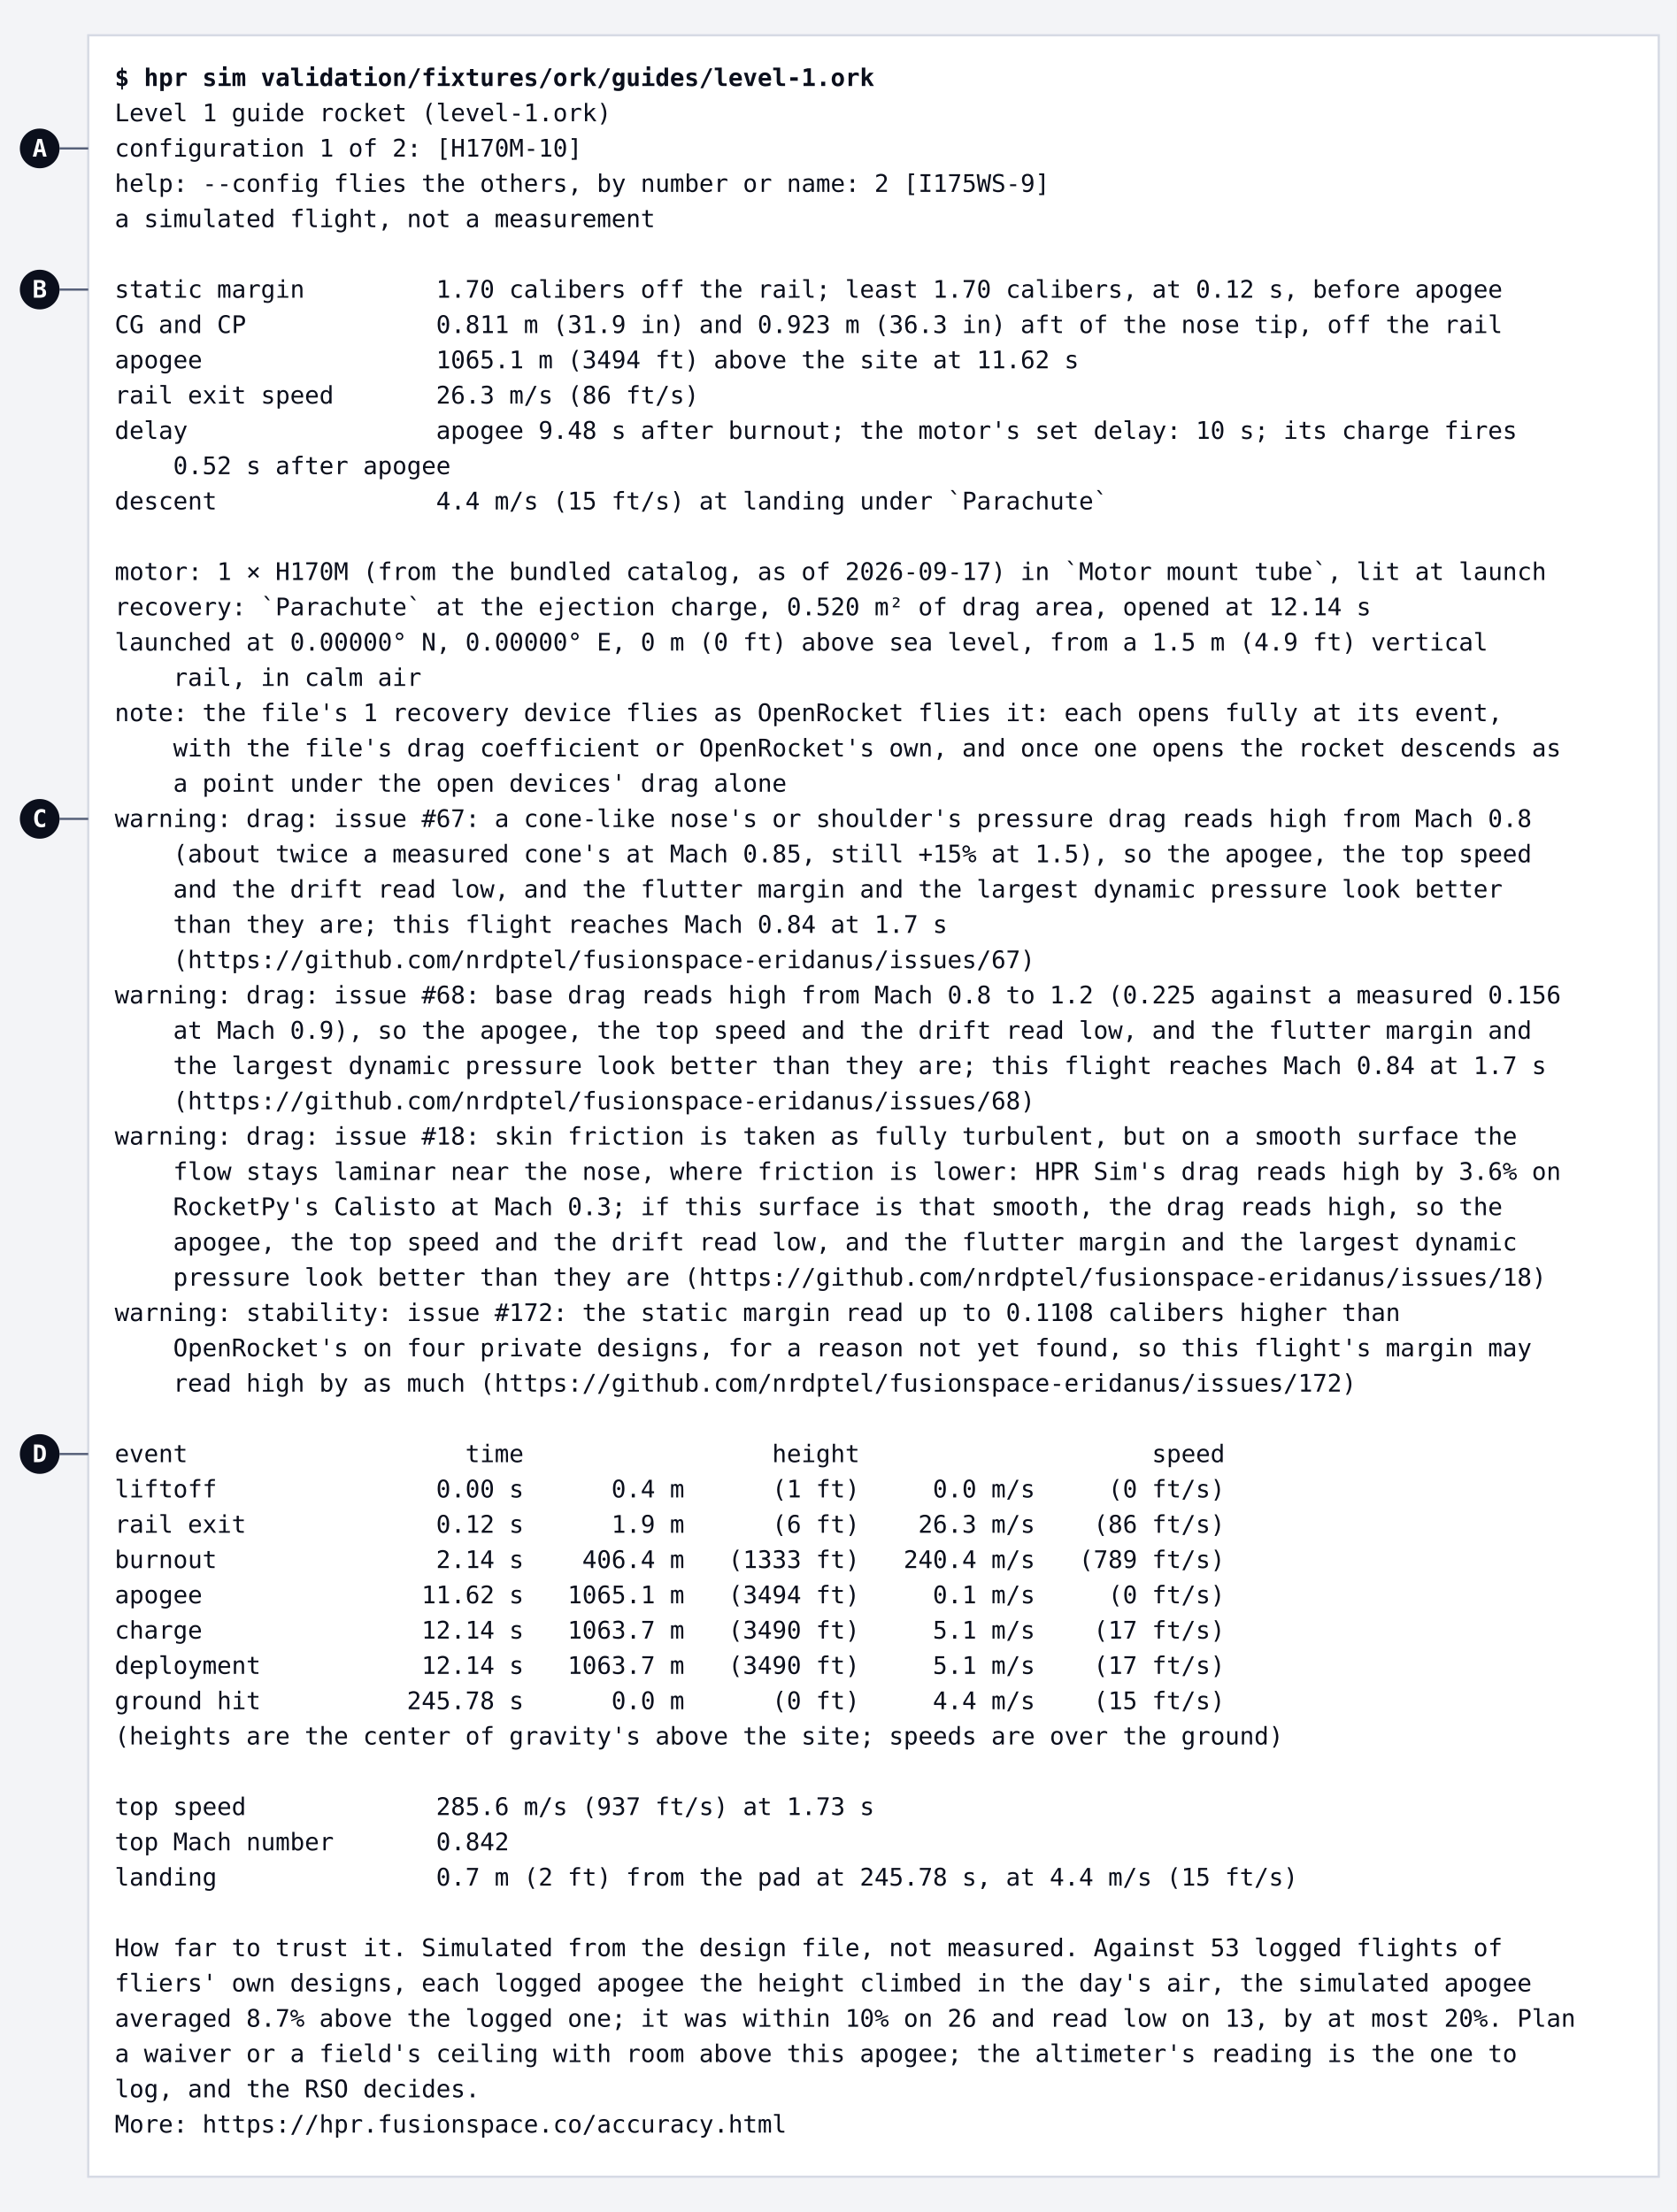
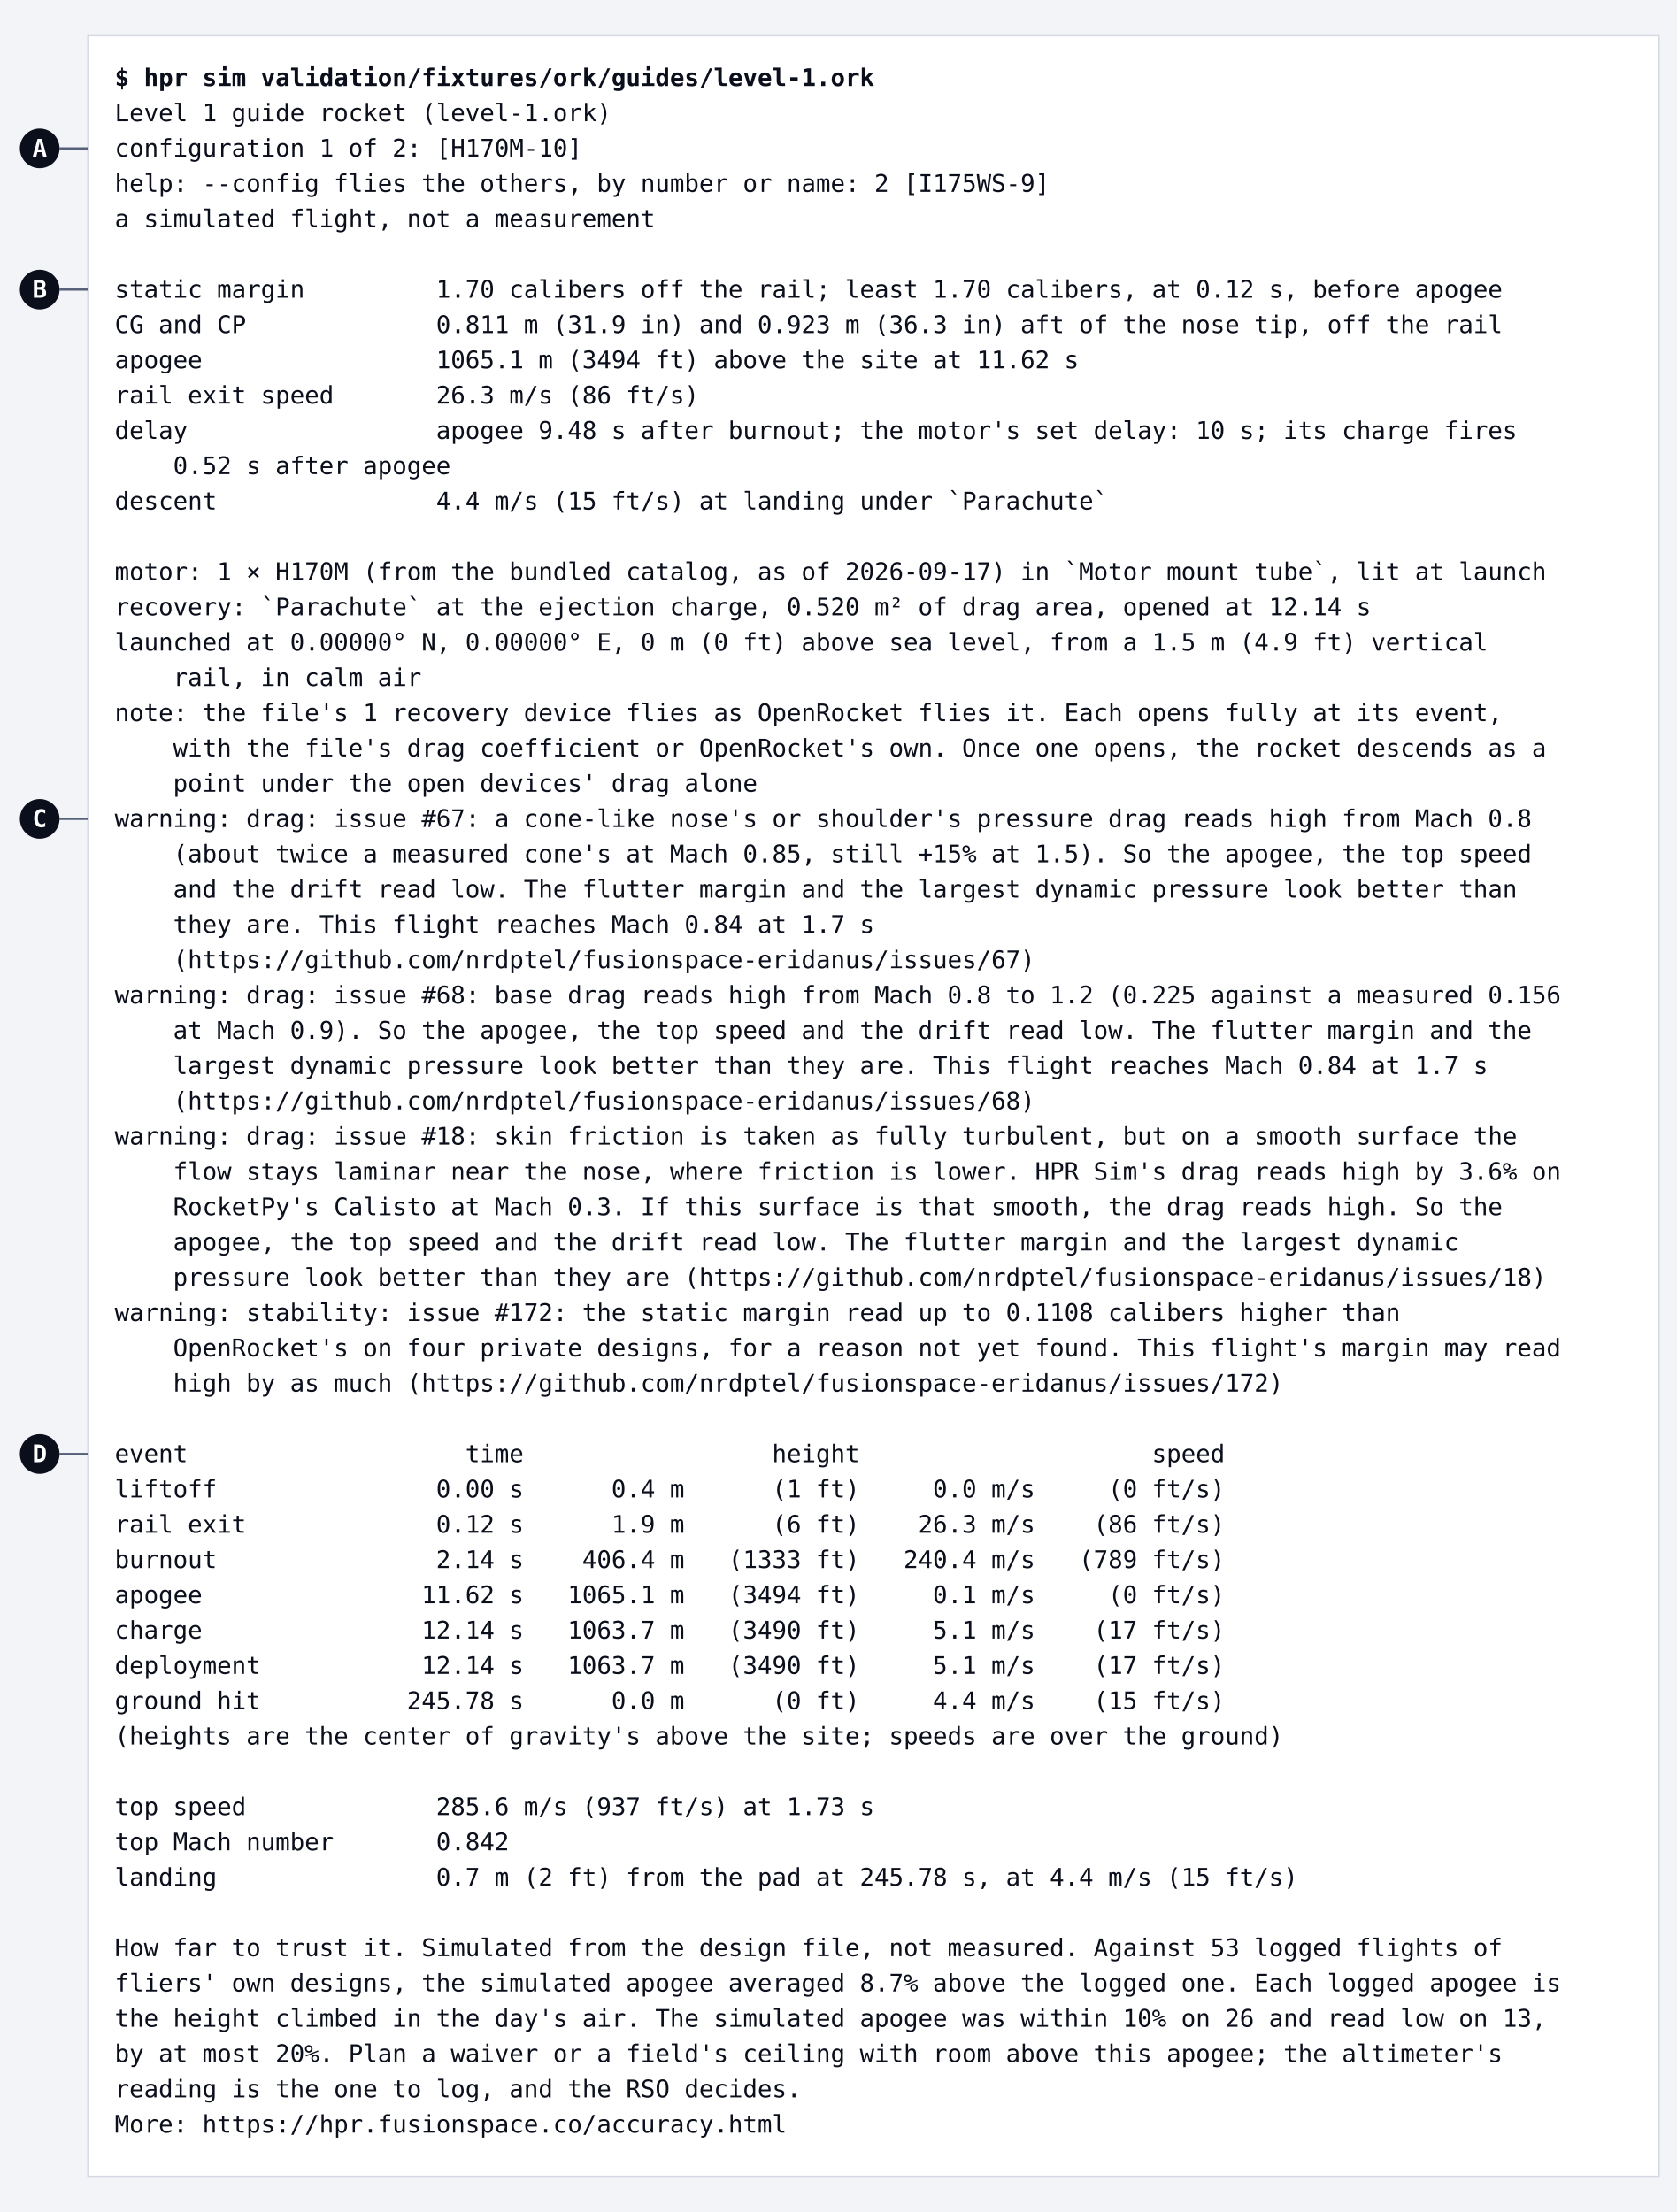
<svg xmlns="http://www.w3.org/2000/svg" width="760" height="1003" viewBox="0 0 760 1003" font-family="'Cascadia Mono', ui-monospace, Menlo, Consolas, monospace" font-size="11" role="img" aria-labelledby="title" aria-describedby="desc">
  <rect width="760" height="1003" fill="#F3F4F7" />
  <rect x="40" y="16" width="712" height="971" fill="#FFFFFF" stroke="#D6DAE4" stroke-width="1" />
  <text x="52" y="39" xml:space="preserve" font-weight="600" fill="#0B0F1C">$ hpr sim validation/fixtures/ork/guides/level-1.ork</text>
  <text x="52" y="55" xml:space="preserve" fill="#0B0F1C">Level 1 guide rocket (level-1.ork)</text>
  <text x="52" y="71" xml:space="preserve" fill="#0B0F1C">configuration 1 of 2: [H170M-10]</text>
  <text x="52" y="87" xml:space="preserve" fill="#0B0F1C">help: --config flies the others, by number or name: 2 [I175WS-9]</text>
  <text x="52" y="103" xml:space="preserve" fill="#0B0F1C">a simulated flight, not a measurement</text>
  <text x="52" y="135" xml:space="preserve" fill="#0B0F1C">static margin         1.70 calibers off the rail; least 1.70 calibers, at 0.12 s, before apogee</text>
  <text x="52" y="151" xml:space="preserve" fill="#0B0F1C">CG and CP             0.811 m (31.9 in) and 0.923 m (36.3 in) aft of the nose tip, off the rail</text>
  <text x="52" y="167" xml:space="preserve" fill="#0B0F1C">apogee                1065.1 m (3494 ft) above the site at 11.62 s</text>
  <text x="52" y="183" xml:space="preserve" fill="#0B0F1C">rail exit speed       26.3 m/s (86 ft/s)</text>
  <text x="52" y="199" xml:space="preserve" fill="#0B0F1C">delay                 apogee 9.48 s after burnout; the motor's set delay: 10 s; its charge fires</text>
  <text x="52" y="215" xml:space="preserve" fill="#0B0F1C">    0.52 s after apogee</text>
  <text x="52" y="231" xml:space="preserve" fill="#0B0F1C">descent               4.4 m/s (15 ft/s) at landing under `Parachute`</text>
  <text x="52" y="263" xml:space="preserve" fill="#0B0F1C">motor: 1 × H170M (from the bundled catalog, as of 2026-09-17) in `Motor mount tube`, lit at launch</text>
  <text x="52" y="279" xml:space="preserve" fill="#0B0F1C">recovery: `Parachute` at the ejection charge, 0.520 m² of drag area, opened at 12.14 s</text>
  <text x="52" y="295" xml:space="preserve" fill="#0B0F1C">launched at 0.00000° N, 0.00000° E, 0 m (0 ft) above sea level, from a 1.5 m (4.9 ft) vertical</text>
  <text x="52" y="311" xml:space="preserve" fill="#0B0F1C">    rail, in calm air</text>
-   <text x="52" y="327" xml:space="preserve" fill="#0B0F1C">note: the file's 1 recovery device flies as OpenRocket flies it: each opens fully at its event,</text>
-   <text x="52" y="343" xml:space="preserve" fill="#0B0F1C">    with the file's drag coefficient or OpenRocket's own, and once one opens the rocket descends as</text>
-   <text x="52" y="359" xml:space="preserve" fill="#0B0F1C">    a point under the open devices' drag alone</text>
+   <text x="52" y="327" xml:space="preserve" fill="#0B0F1C">note: the file's 1 recovery device flies as OpenRocket flies it. Each opens fully at its event,</text>
+   <text x="52" y="343" xml:space="preserve" fill="#0B0F1C">    with the file's drag coefficient or OpenRocket's own. Once one opens, the rocket descends as a</text>
+   <text x="52" y="359" xml:space="preserve" fill="#0B0F1C">    point under the open devices' drag alone</text>
  <text x="52" y="375" xml:space="preserve" fill="#0B0F1C">warning: drag: issue #67: a cone-like nose's or shoulder's pressure drag reads high from Mach 0.8</text>
-   <text x="52" y="391" xml:space="preserve" fill="#0B0F1C">    (about twice a measured cone's at Mach 0.85, still +15% at 1.5), so the apogee, the top speed</text>
-   <text x="52" y="407" xml:space="preserve" fill="#0B0F1C">    and the drift read low, and the flutter margin and the largest dynamic pressure look better</text>
-   <text x="52" y="423" xml:space="preserve" fill="#0B0F1C">    than they are; this flight reaches Mach 0.84 at 1.7 s</text>
+   <text x="52" y="391" xml:space="preserve" fill="#0B0F1C">    (about twice a measured cone's at Mach 0.85, still +15% at 1.5). So the apogee, the top speed</text>
+   <text x="52" y="407" xml:space="preserve" fill="#0B0F1C">    and the drift read low. The flutter margin and the largest dynamic pressure look better than</text>
+   <text x="52" y="423" xml:space="preserve" fill="#0B0F1C">    they are. This flight reaches Mach 0.84 at 1.7 s</text>
  <text x="52" y="439" xml:space="preserve" fill="#0B0F1C">    (https://github.com/nrdptel/fusionspace-eridanus/issues/67)</text>
  <text x="52" y="455" xml:space="preserve" fill="#0B0F1C">warning: drag: issue #68: base drag reads high from Mach 0.8 to 1.2 (0.225 against a measured 0.156</text>
-   <text x="52" y="471" xml:space="preserve" fill="#0B0F1C">    at Mach 0.9), so the apogee, the top speed and the drift read low, and the flutter margin and</text>
-   <text x="52" y="487" xml:space="preserve" fill="#0B0F1C">    the largest dynamic pressure look better than they are; this flight reaches Mach 0.84 at 1.7 s</text>
+   <text x="52" y="471" xml:space="preserve" fill="#0B0F1C">    at Mach 0.9). So the apogee, the top speed and the drift read low. The flutter margin and the</text>
+   <text x="52" y="487" xml:space="preserve" fill="#0B0F1C">    largest dynamic pressure look better than they are. This flight reaches Mach 0.84 at 1.7 s</text>
  <text x="52" y="503" xml:space="preserve" fill="#0B0F1C">    (https://github.com/nrdptel/fusionspace-eridanus/issues/68)</text>
  <text x="52" y="519" xml:space="preserve" fill="#0B0F1C">warning: drag: issue #18: skin friction is taken as fully turbulent, but on a smooth surface the</text>
-   <text x="52" y="535" xml:space="preserve" fill="#0B0F1C">    flow stays laminar near the nose, where friction is lower: HPR Sim's drag reads high by 3.6% on</text>
-   <text x="52" y="551" xml:space="preserve" fill="#0B0F1C">    RocketPy's Calisto at Mach 0.3; if this surface is that smooth, the drag reads high, so the</text>
-   <text x="52" y="567" xml:space="preserve" fill="#0B0F1C">    apogee, the top speed and the drift read low, and the flutter margin and the largest dynamic</text>
+   <text x="52" y="535" xml:space="preserve" fill="#0B0F1C">    flow stays laminar near the nose, where friction is lower. HPR Sim's drag reads high by 3.6% on</text>
+   <text x="52" y="551" xml:space="preserve" fill="#0B0F1C">    RocketPy's Calisto at Mach 0.3. If this surface is that smooth, the drag reads high. So the</text>
+   <text x="52" y="567" xml:space="preserve" fill="#0B0F1C">    apogee, the top speed and the drift read low. The flutter margin and the largest dynamic</text>
  <text x="52" y="583" xml:space="preserve" fill="#0B0F1C">    pressure look better than they are (https://github.com/nrdptel/fusionspace-eridanus/issues/18)</text>
  <text x="52" y="599" xml:space="preserve" fill="#0B0F1C">warning: stability: issue #172: the static margin read up to 0.1108 calibers higher than</text>
-   <text x="52" y="615" xml:space="preserve" fill="#0B0F1C">    OpenRocket's on four private designs, for a reason not yet found, so this flight's margin may</text>
-   <text x="52" y="631" xml:space="preserve" fill="#0B0F1C">    read high by as much (https://github.com/nrdptel/fusionspace-eridanus/issues/172)</text>
+   <text x="52" y="615" xml:space="preserve" fill="#0B0F1C">    OpenRocket's on four private designs, for a reason not yet found. This flight's margin may read</text>
+   <text x="52" y="631" xml:space="preserve" fill="#0B0F1C">    high by as much (https://github.com/nrdptel/fusionspace-eridanus/issues/172)</text>
  <text x="52" y="663" xml:space="preserve" fill="#0B0F1C">event                   time                 height                    speed</text>
  <text x="52" y="679" xml:space="preserve" fill="#0B0F1C">liftoff               0.00 s      0.4 m      (1 ft)     0.0 m/s     (0 ft/s)</text>
  <text x="52" y="695" xml:space="preserve" fill="#0B0F1C">rail exit             0.12 s      1.9 m      (6 ft)    26.3 m/s    (86 ft/s)</text>
  <text x="52" y="711" xml:space="preserve" fill="#0B0F1C">burnout               2.14 s    406.4 m   (1333 ft)   240.4 m/s   (789 ft/s)</text>
  <text x="52" y="727" xml:space="preserve" fill="#0B0F1C">apogee               11.62 s   1065.1 m   (3494 ft)     0.1 m/s     (0 ft/s)</text>
  <text x="52" y="743" xml:space="preserve" fill="#0B0F1C">charge               12.14 s   1063.7 m   (3490 ft)     5.1 m/s    (17 ft/s)</text>
  <text x="52" y="759" xml:space="preserve" fill="#0B0F1C">deployment           12.14 s   1063.7 m   (3490 ft)     5.1 m/s    (17 ft/s)</text>
  <text x="52" y="775" xml:space="preserve" fill="#0B0F1C">ground hit          245.78 s      0.0 m      (0 ft)     4.4 m/s    (15 ft/s)</text>
  <text x="52" y="791" xml:space="preserve" fill="#0B0F1C">(heights are the center of gravity's above the site; speeds are over the ground)</text>
  <text x="52" y="823" xml:space="preserve" fill="#0B0F1C">top speed             285.6 m/s (937 ft/s) at 1.73 s</text>
  <text x="52" y="839" xml:space="preserve" fill="#0B0F1C">top Mach number       0.842</text>
  <text x="52" y="855" xml:space="preserve" fill="#0B0F1C">landing               0.7 m (2 ft) from the pad at 245.78 s, at 4.4 m/s (15 ft/s)</text>
  <text x="52" y="887" xml:space="preserve" fill="#0B0F1C">How far to trust it. Simulated from the design file, not measured. Against 53 logged flights of</text>
-   <text x="52" y="903" xml:space="preserve" fill="#0B0F1C">fliers' own designs, each logged apogee the height climbed in the day's air, the simulated apogee</text>
-   <text x="52" y="919" xml:space="preserve" fill="#0B0F1C">averaged 8.7% above the logged one; it was within 10% on 26 and read low on 13, by at most 20%. Plan</text>
-   <text x="52" y="935" xml:space="preserve" fill="#0B0F1C">a waiver or a field's ceiling with room above this apogee; the altimeter's reading is the one to</text>
-   <text x="52" y="951" xml:space="preserve" fill="#0B0F1C">log, and the RSO decides.</text>
+   <text x="52" y="903" xml:space="preserve" fill="#0B0F1C">fliers' own designs, the simulated apogee averaged 8.7% above the logged one. Each logged apogee is</text>
+   <text x="52" y="919" xml:space="preserve" fill="#0B0F1C">the height climbed in the day's air. The simulated apogee was within 10% on 26 and read low on 13,</text>
+   <text x="52" y="935" xml:space="preserve" fill="#0B0F1C">by at most 20%. Plan a waiver or a field's ceiling with room above this apogee; the altimeter's</text>
+   <text x="52" y="951" xml:space="preserve" fill="#0B0F1C">reading is the one to log, and the RSO decides.</text>
  <text x="52" y="967" xml:space="preserve" fill="#0B0F1C">More: https://hpr.fusionspace.co/accuracy.html</text>
  <line x1="27" y1="67.3" x2="40" y2="67.3" stroke="#566079" stroke-width="1" />
  <circle cx="18" cy="67.3" r="9" fill="#0B0F1C" />
  <text x="18" y="71.0" text-anchor="middle" font-weight="600" fill="#FFFFFF">A</text>
  <line x1="27" y1="131.3" x2="40" y2="131.3" stroke="#566079" stroke-width="1" />
  <circle cx="18" cy="131.3" r="9" fill="#0B0F1C" />
  <text x="18" y="135.0" text-anchor="middle" font-weight="600" fill="#FFFFFF">B</text>
  <line x1="27" y1="371.3" x2="40" y2="371.3" stroke="#566079" stroke-width="1" />
  <circle cx="18" cy="371.3" r="9" fill="#0B0F1C" />
  <text x="18" y="375.0" text-anchor="middle" font-weight="600" fill="#FFFFFF">C</text>
  <line x1="27" y1="659.3" x2="40" y2="659.3" stroke="#566079" stroke-width="1" />
  <circle cx="18" cy="659.3" r="9" fill="#0B0F1C" />
  <text x="18" y="663.0" text-anchor="middle" font-weight="600" fill="#FFFFFF">D</text>
</svg>
